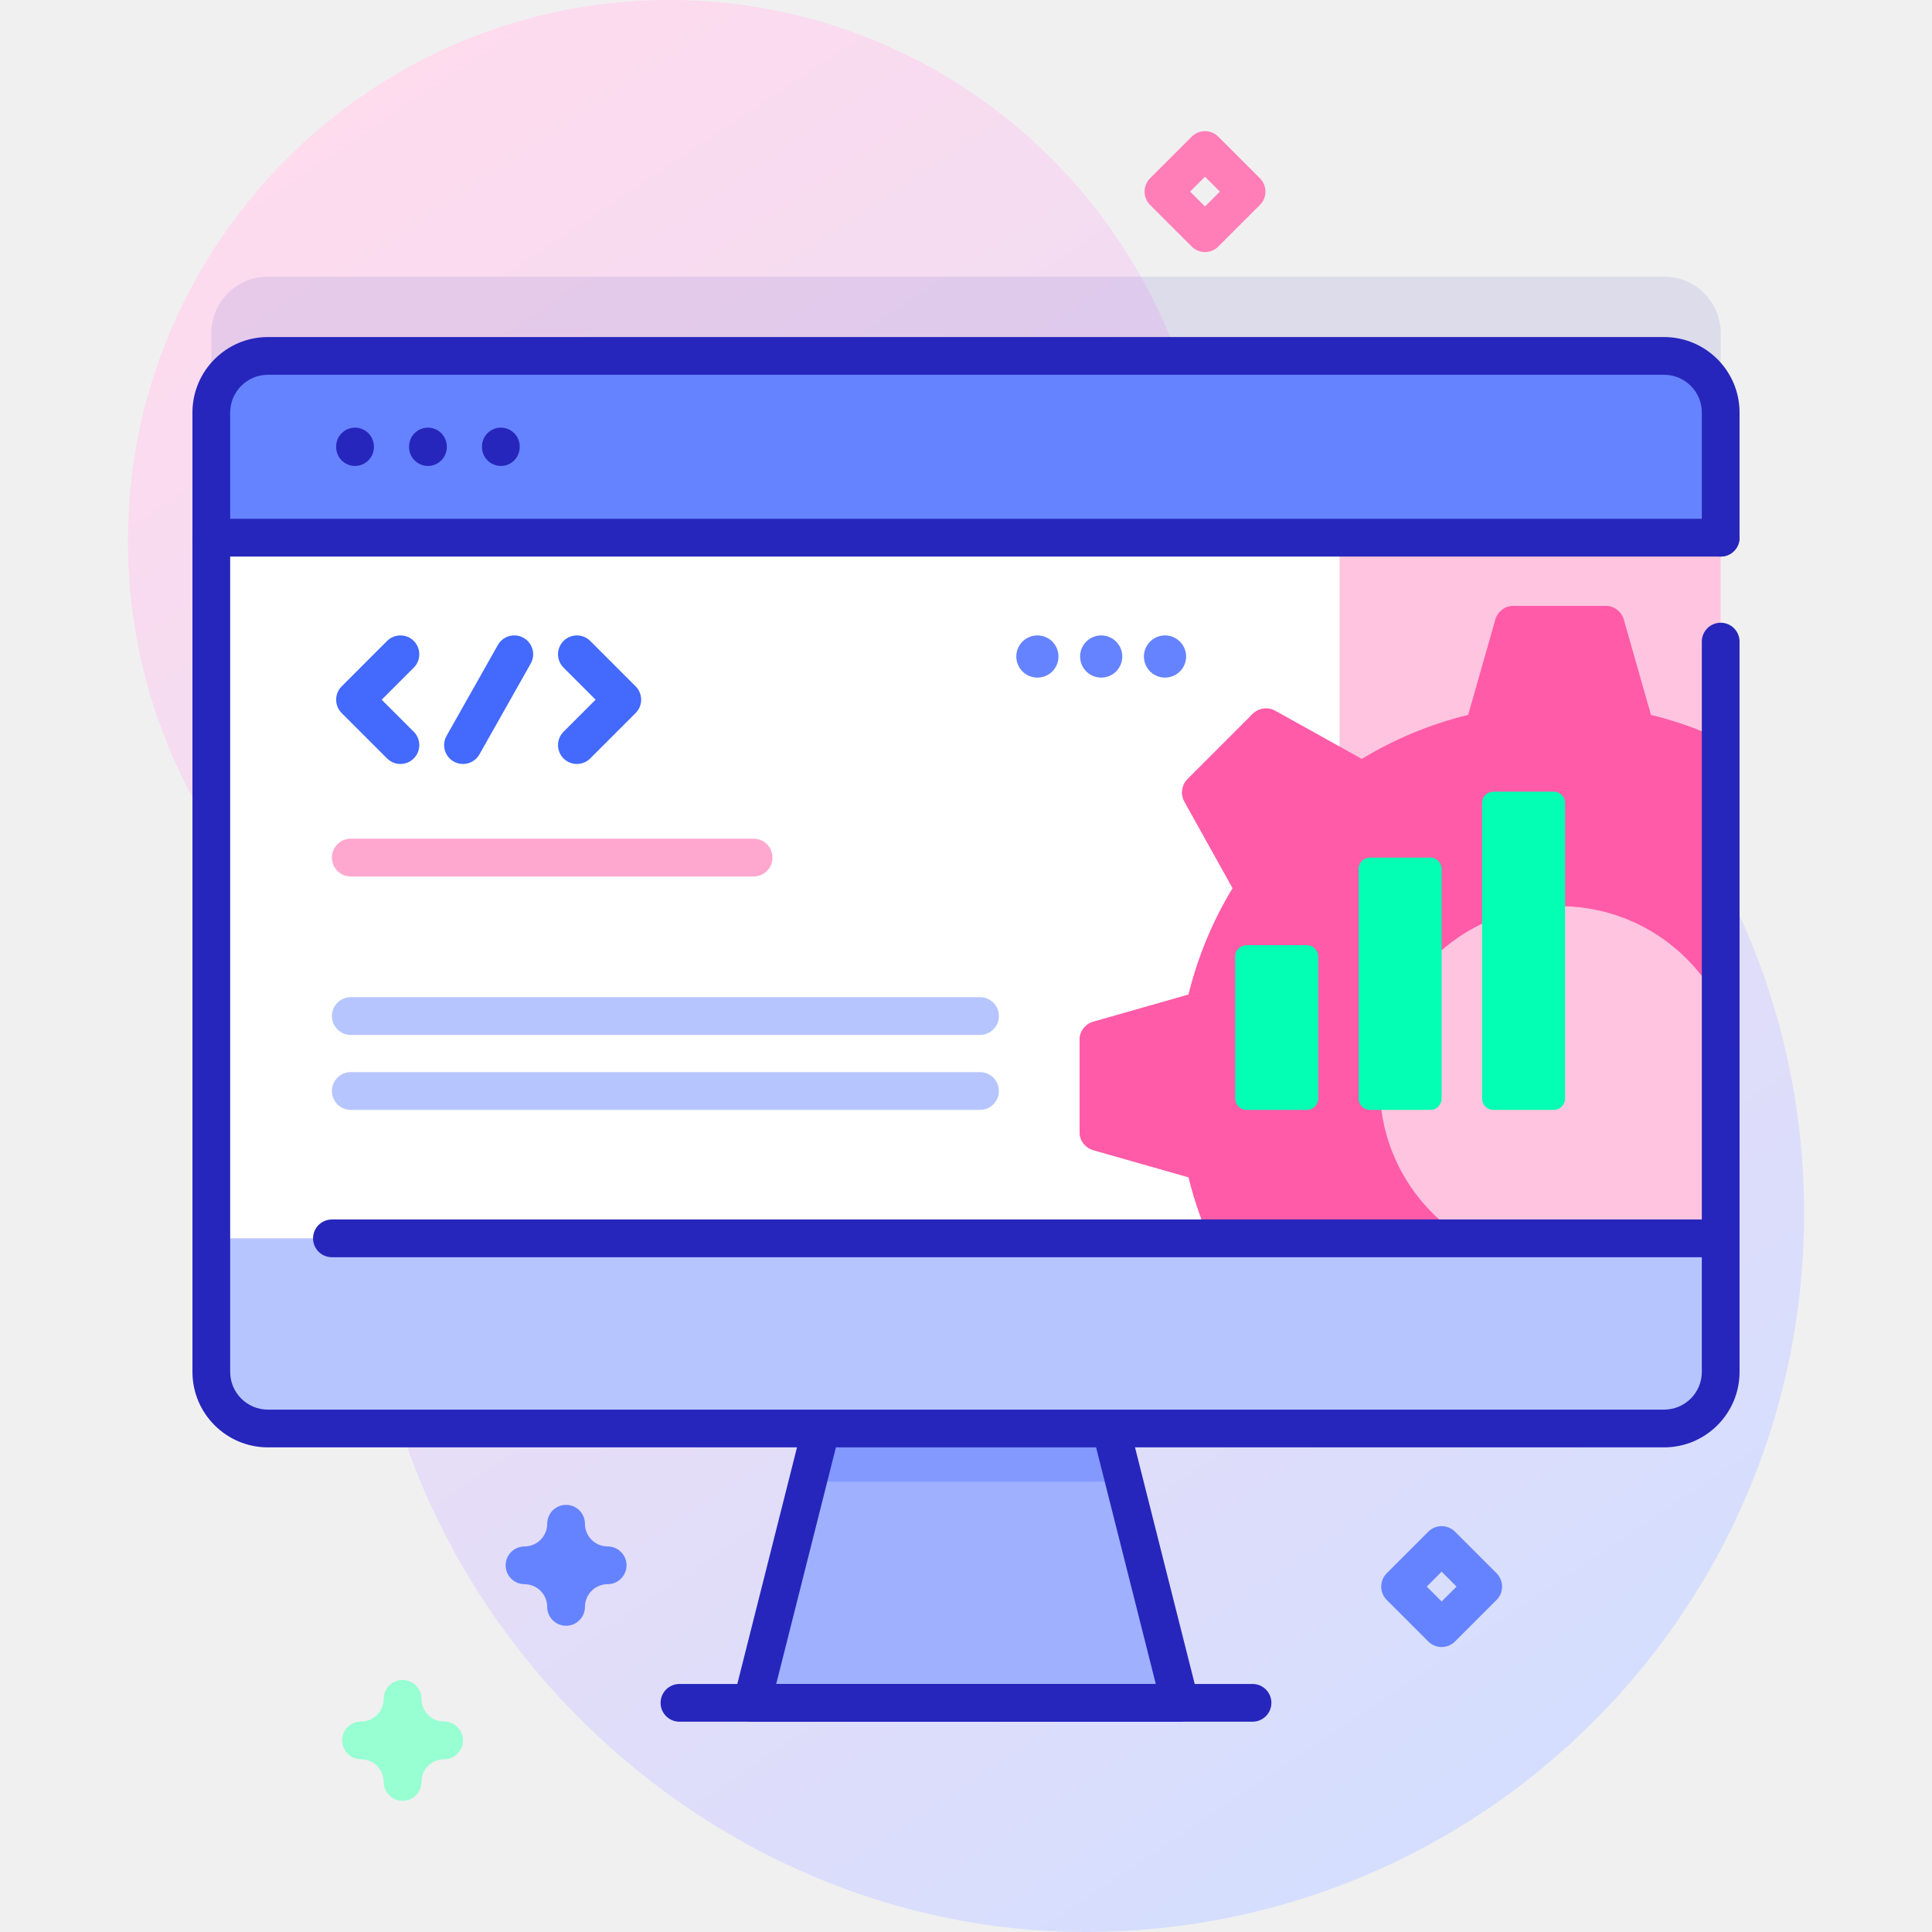
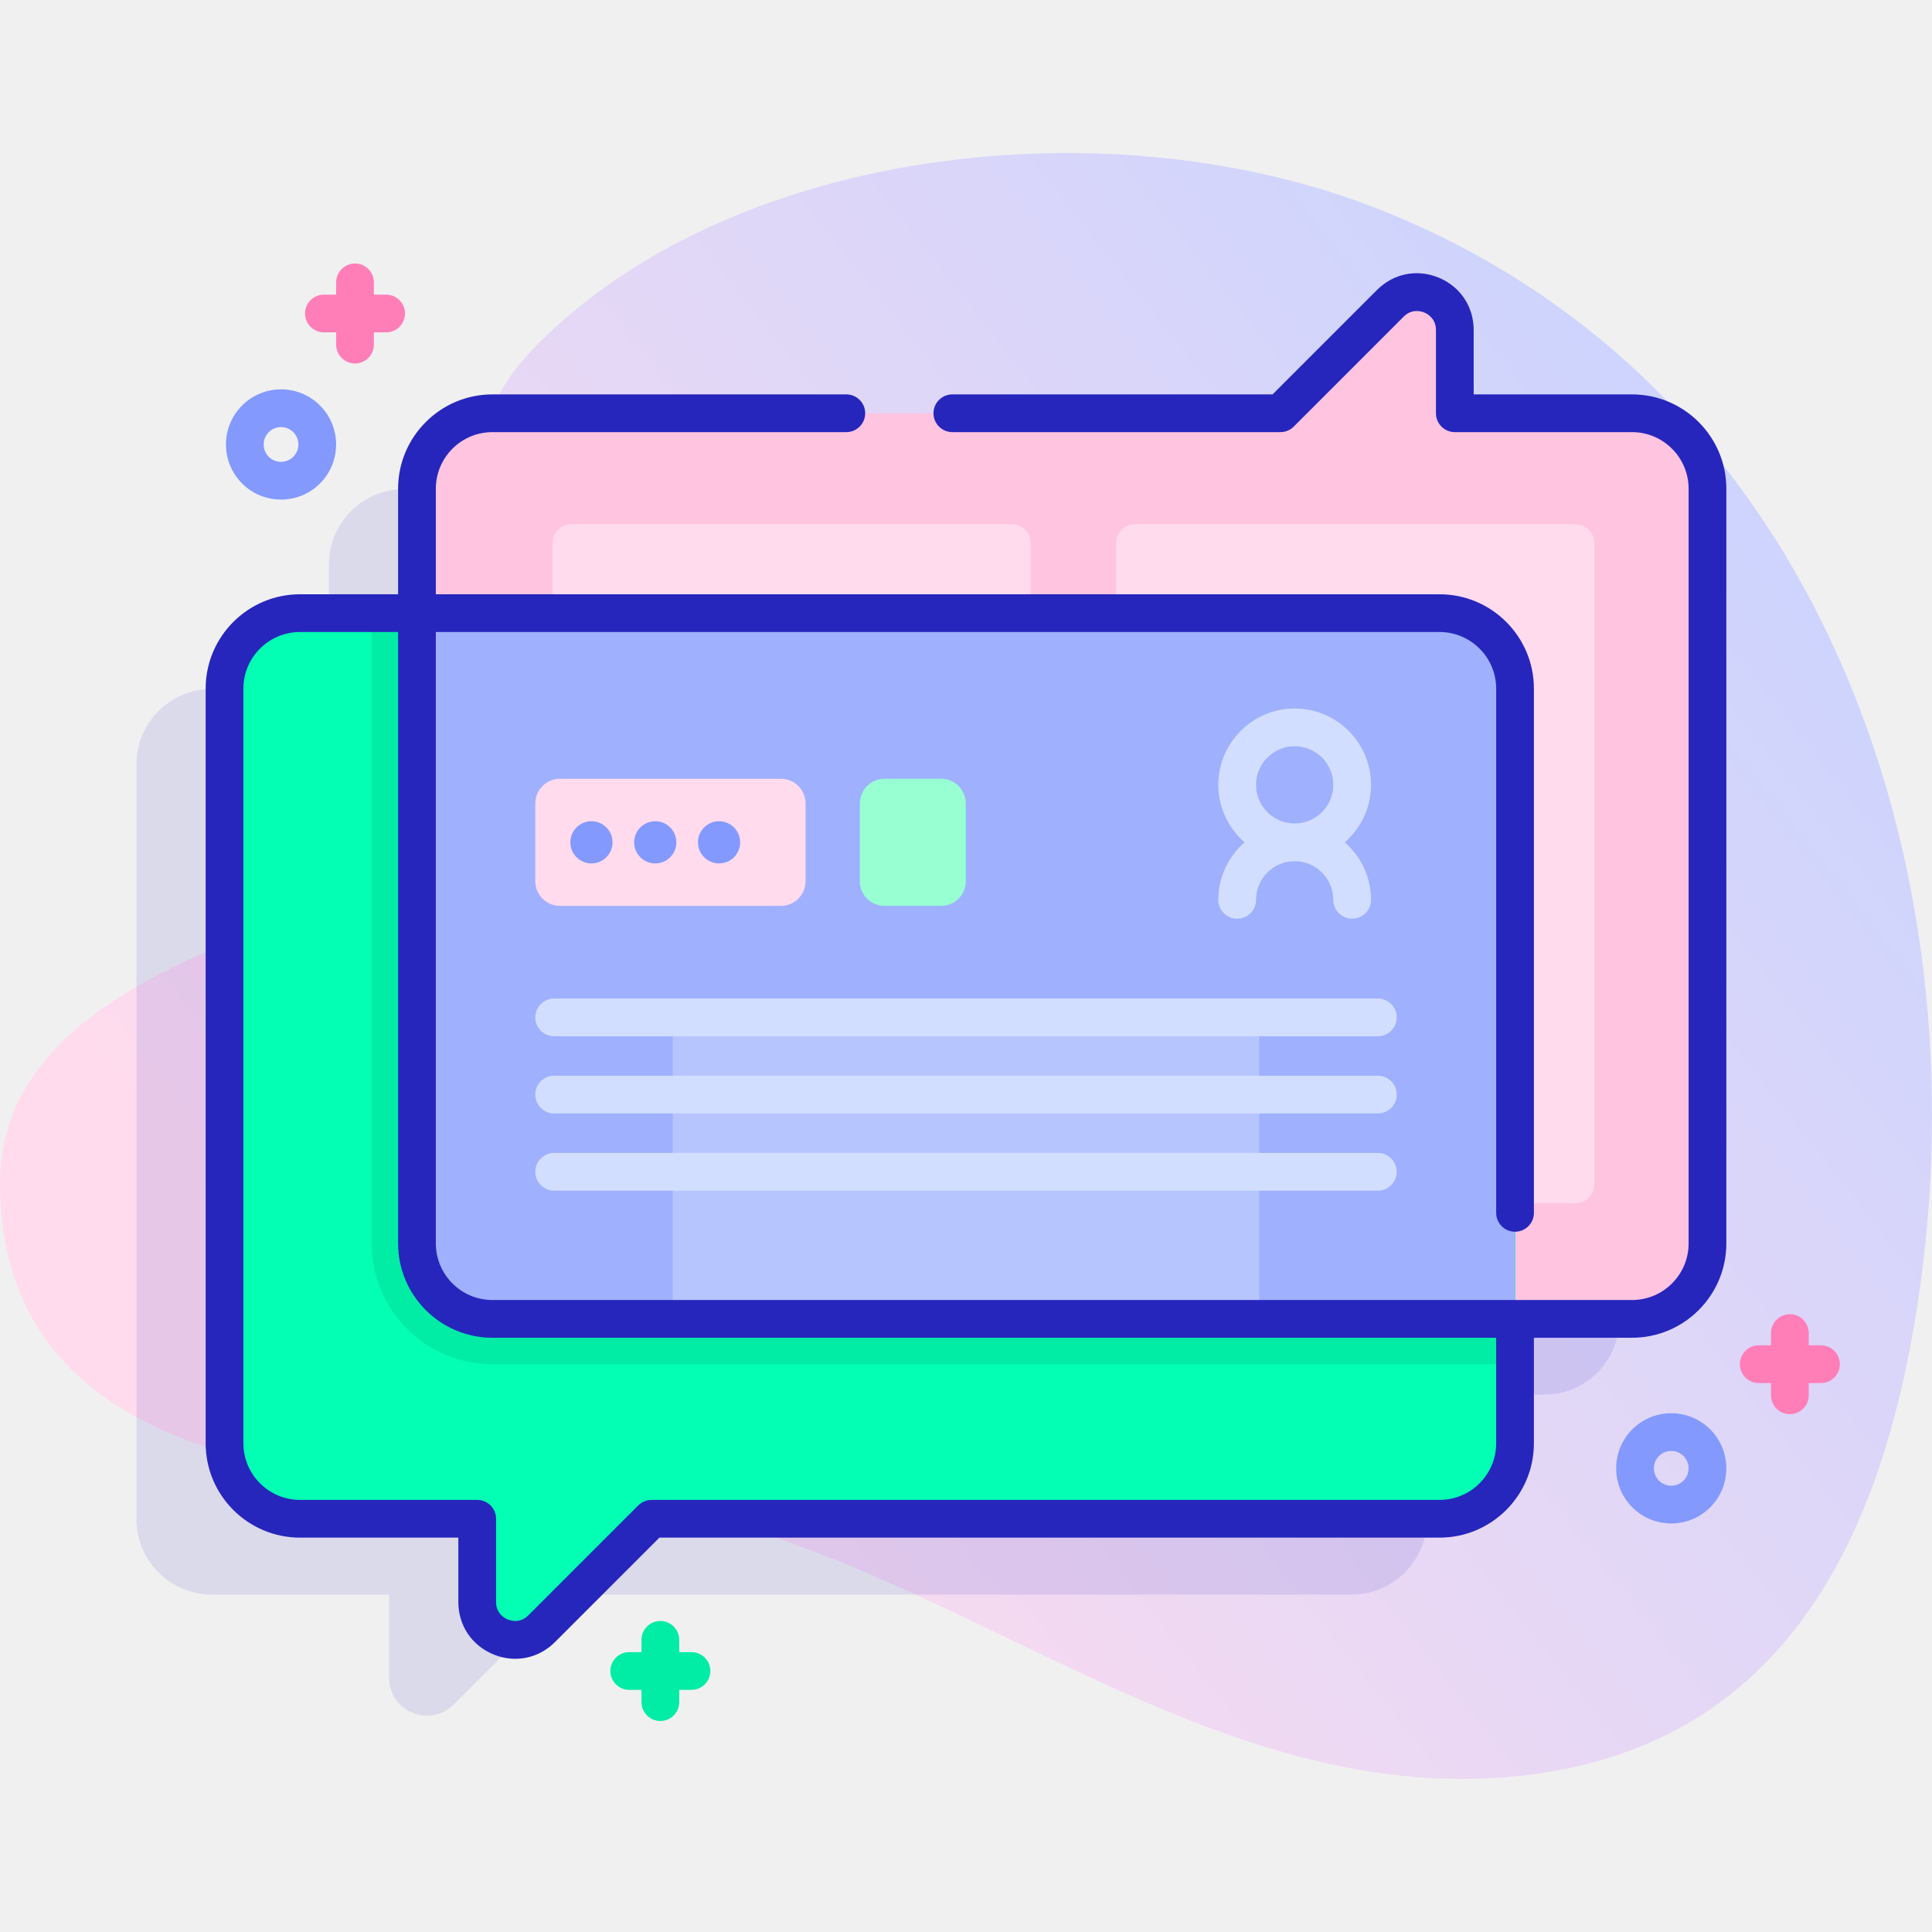
- <svg xmlns="http://www.w3.org/2000/svg" width="200" height="200" viewBox="0 0 200 200" fill="none">
-   <path d="M121.123 34.903C112.752 14.33 92.502 -0.145 68.886 0.001C38.76 0.187 13.989 24.487 13.259 54.605C12.898 69.464 18.328 83.051 27.452 93.27C34.725 101.417 38.375 112.147 38.007 123.062C37.958 124.513 37.95 125.975 37.986 127.445C38.949 167.055 72.786 200.024 112.407 200C153.475 199.975 186.759 166.676 186.759 125.603C186.759 95.496 168.874 69.568 143.15 57.859C133.124 53.296 125.275 45.107 121.123 34.903Z" fill="url(#paint0_linear)" />
-   <path opacity="0.1" d="M178.125 34.499V133.815C178.125 137.05 175.5 139.675 172.266 139.675H27.734C24.5 139.675 21.875 137.05 21.875 133.815V34.499C21.875 31.264 24.5 28.639 27.734 28.639H172.266C175.5 28.639 178.125 31.264 178.125 34.499Z" fill="#2626BC" />
-   <path d="M124.741 26.092C124.223 26.092 123.726 25.886 123.36 25.52L119.056 21.216C118.293 20.453 118.293 19.217 119.056 18.454L123.36 14.15C123.726 13.784 124.223 13.579 124.741 13.579C125.259 13.579 125.756 13.784 126.122 14.15L130.426 18.454C130.792 18.821 130.998 19.317 130.998 19.835C130.998 20.354 130.793 20.85 130.426 21.217L126.122 25.521C125.756 25.886 125.259 26.092 124.741 26.092ZM123.2 19.835L124.741 21.377L126.283 19.835L124.741 18.293L123.2 19.835Z" fill="#FF7EB8" />
-   <path d="M149.238 170.5C148.72 170.5 148.223 170.294 147.857 169.928L143.553 165.624C142.791 164.861 142.791 163.624 143.553 162.862L147.857 158.558C148.62 157.796 149.856 157.796 150.619 158.558L154.923 162.862C155.29 163.228 155.496 163.725 155.496 164.243C155.496 164.762 155.29 165.258 154.923 165.624L150.619 169.928C150.253 170.294 149.756 170.5 149.238 170.5ZM147.697 164.243L149.238 165.785L150.78 164.243L149.238 162.701L147.697 164.243Z" fill="#6583FE" />
-   <path d="M41.673 186.422C40.594 186.422 39.72 185.547 39.72 184.469C39.72 183.173 38.666 182.118 37.369 182.118C36.29 182.118 35.416 181.243 35.416 180.165C35.416 179.086 36.29 178.212 37.369 178.212C38.665 178.212 39.72 177.157 39.72 175.861C39.72 174.782 40.594 173.908 41.673 173.908C42.752 173.908 43.627 174.782 43.627 175.861C43.627 177.157 44.681 178.212 45.977 178.212C47.056 178.212 47.931 179.086 47.931 180.165C47.931 181.243 47.056 182.118 45.977 182.118C44.681 182.118 43.627 183.173 43.627 184.469C43.627 185.547 42.752 186.422 41.673 186.422Z" fill="#97FFD2" />
-   <path d="M58.6 168.298C57.521 168.298 56.647 167.423 56.647 166.344C56.647 165.048 55.593 163.994 54.296 163.994C53.217 163.994 52.343 163.119 52.343 162.04C52.343 160.962 53.217 160.087 54.296 160.087C55.592 160.087 56.647 159.033 56.647 157.737C56.647 156.658 57.521 155.783 58.6 155.783C59.679 155.783 60.553 156.658 60.553 157.737C60.553 159.033 61.608 160.087 62.904 160.087C63.983 160.087 64.858 160.962 64.858 162.04C64.858 163.119 63.983 163.994 62.904 163.994C61.608 163.994 60.553 165.048 60.553 166.344C60.553 167.423 59.679 168.298 58.6 168.298Z" fill="#6583FE" />
-   <path d="M122.152 176.279H77.847L83.621 153.387L86.707 141.16H113.292L116.378 153.387L122.152 176.279Z" fill="#9FB0FE" />
-   <path d="M116.378 153.387H83.621L86.707 141.16H113.292L116.378 153.387Z" fill="#8399FE" />
-   <path d="M122.154 178.23H77.846C77.244 178.23 76.675 177.952 76.305 177.477C75.936 177.002 75.805 176.383 75.953 175.799L82.926 148.164C83.19 147.118 84.252 146.485 85.298 146.748C86.343 147.012 86.977 148.074 86.713 149.12L80.353 174.323H119.647L113.231 148.895C112.967 147.849 113.601 146.787 114.646 146.523C115.694 146.26 116.754 146.893 117.018 147.939L124.048 175.799C124.195 176.383 124.065 177.002 123.695 177.477C123.325 177.952 122.756 178.23 122.154 178.23Z" fill="#2626BC" />
-   <path d="M178.125 42.702V142.018C178.125 145.253 175.5 147.878 172.266 147.878H27.734C24.5 147.878 21.875 145.253 21.875 142.018V42.702C21.875 39.468 24.5 36.843 27.734 36.843H172.266C175.5 36.843 178.125 39.468 178.125 42.702Z" fill="white" />
-   <path d="M172.266 36.843H138.672V147.878H172.266C175.5 147.878 178.125 145.253 178.125 142.018V42.702C178.125 39.468 175.5 36.843 172.266 36.843Z" fill="#FFC4DF" />
-   <path d="M170.898 74.01L168.09 64.147C167.852 63.307 167.082 62.725 166.211 62.725H156.68C155.809 62.725 155.039 63.307 154.801 64.147L151.992 74.01C148.055 74.975 144.348 76.526 140.973 78.573L132.012 73.585C131.25 73.159 130.297 73.292 129.68 73.909L122.941 80.651C122.324 81.268 122.191 82.218 122.613 82.983L127.605 91.944C125.559 95.319 124.004 99.026 123.039 102.96L113.176 105.772C112.336 106.011 111.758 106.776 111.758 107.651V117.182C111.758 118.053 112.336 118.819 113.176 119.061L123.039 121.87C123.7 124.569 124.643 127.159 125.829 129.608H154.289C147.557 126.803 142.824 120.165 142.824 112.417C142.824 102.132 151.16 93.796 161.445 93.796C168.754 93.796 175.074 98.003 178.125 104.128V76.55C175.828 75.479 173.41 74.628 170.898 74.01Z" fill="#FF7EB8" />
-   <path d="M170.898 74.01L168.09 64.147C167.852 63.307 167.082 62.725 166.211 62.725H156.68C155.809 62.725 155.039 63.307 154.801 64.147L151.992 74.01C148.055 74.975 144.348 76.526 140.973 78.573L132.012 73.585C131.25 73.159 130.297 73.292 129.68 73.909L122.941 80.651C122.324 81.268 122.191 82.218 122.613 82.983L127.605 91.944C125.559 95.319 124.004 99.026 123.039 102.96L113.176 105.772C112.336 106.011 111.758 106.776 111.758 107.651V117.182C111.758 118.053 112.336 118.819 113.176 119.061L123.039 121.87C123.7 124.569 124.643 127.159 125.829 129.608H154.289C147.557 126.803 142.824 120.165 142.824 112.417C142.824 102.132 151.16 93.796 161.445 93.796C168.754 93.796 175.074 98.003 178.125 104.128V76.55C175.828 75.479 173.41 74.628 170.898 74.01Z" fill="#FF5BA8" />
-   <path d="M178.125 55.66V42.703C178.125 39.467 175.502 36.844 172.266 36.844H27.734C24.498 36.844 21.875 39.467 21.875 42.703V55.66H178.125Z" fill="#6583FE" />
-   <path d="M178.125 57.614H21.875C20.796 57.614 19.922 56.739 19.922 55.66C19.922 54.582 20.796 53.707 21.875 53.707H178.125C179.204 53.707 180.078 54.582 180.078 55.66C180.078 56.739 179.204 57.614 178.125 57.614Z" fill="#2626BC" />
-   <path d="M21.875 128.194V142.019C21.875 145.255 24.498 147.878 27.734 147.878H172.265C175.501 147.878 178.125 145.255 178.125 142.019V128.194H21.875Z" fill="#B7C5FF" />
-   <path d="M177.909 130.147H34.359C33.28 130.147 32.406 129.273 32.406 128.194C32.406 127.116 33.28 126.241 34.359 126.241H177.909C178.988 126.241 179.862 127.116 179.862 128.194C179.862 129.273 178.988 130.147 177.909 130.147Z" fill="#2626BC" />
-   <path d="M129.662 178.23H70.338C69.259 178.23 68.385 177.355 68.385 176.276C68.385 175.198 69.259 174.323 70.338 174.323H129.661C130.74 174.323 131.614 175.198 131.614 176.276C131.614 177.355 130.74 178.23 129.662 178.23Z" fill="#2626BC" />
-   <path d="M36.751 48.234C35.672 48.234 34.798 47.359 34.798 46.281V46.224C34.798 45.145 35.672 44.271 36.751 44.271C37.83 44.271 38.704 45.145 38.704 46.224V46.281C38.704 47.359 37.83 48.234 36.751 48.234Z" fill="#2626BC" />
-   <path d="M44.3 48.234C43.221 48.234 42.346 47.359 42.346 46.281V46.224C42.346 45.145 43.221 44.271 44.3 44.271C45.379 44.271 46.253 45.145 46.253 46.224V46.281C46.253 47.359 45.379 48.234 44.3 48.234Z" fill="#2626BC" />
-   <path d="M51.848 48.234C50.769 48.234 49.895 47.359 49.895 46.281V46.224C49.895 45.145 50.769 44.271 51.848 44.271C52.927 44.271 53.801 45.145 53.801 46.224V46.281C53.801 47.359 52.927 48.234 51.848 48.234Z" fill="#2626BC" />
-   <path d="M172.266 149.831H27.734C23.427 149.831 19.922 146.326 19.922 142.018V42.703C19.922 38.395 23.427 34.891 27.734 34.891H172.266C176.573 34.891 180.078 38.395 180.078 42.703V55.66C180.078 56.739 179.204 57.614 178.125 57.614C177.046 57.614 176.172 56.739 176.172 55.66V42.703C176.172 40.549 174.42 38.797 172.266 38.797H27.734C25.581 38.797 23.828 40.549 23.828 42.703V142.019C23.828 144.173 25.581 145.925 27.734 145.925H172.266C174.42 145.925 176.172 144.173 176.172 142.019V66.419C176.172 65.34 177.046 64.466 178.125 64.466C179.204 64.466 180.078 65.34 180.078 66.419V142.019C180.078 146.326 176.573 149.831 172.266 149.831Z" fill="#2626BC" />
-   <path d="M101.449 107.137H36.315C35.235 107.137 34.359 106.261 34.359 105.181C34.359 104.1 35.235 103.224 36.315 103.224H101.449C102.529 103.224 103.405 104.1 103.405 105.181C103.405 106.261 102.529 107.137 101.449 107.137Z" fill="#B7C5FF" />
-   <path d="M78.011 90.734H36.315C35.235 90.734 34.359 89.858 34.359 88.778C34.359 87.697 35.235 86.821 36.315 86.821H78.011C79.092 86.821 79.968 87.697 79.968 88.778C79.968 89.858 79.092 90.734 78.011 90.734Z" fill="#FFA8CF" />
-   <path d="M101.449 114.897H36.315C35.235 114.897 34.359 114.021 34.359 112.941C34.359 111.86 35.235 110.985 36.315 110.985H101.449C102.529 110.985 103.405 111.86 103.405 112.941C103.405 114.021 102.529 114.897 101.449 114.897Z" fill="#B7C5FF" />
-   <path d="M41.452 79.087C40.952 79.087 40.452 78.896 40.071 78.515L35.37 73.814C34.607 73.051 34.607 71.814 35.37 71.052L40.071 66.35C40.833 65.588 42.071 65.588 42.833 66.35C43.596 67.113 43.596 68.35 42.833 69.112L39.513 72.433L42.833 75.753C43.596 76.516 43.596 77.753 42.833 78.515C42.452 78.896 41.952 79.087 41.452 79.087Z" fill="#4369FD" />
-   <path d="M59.718 79.087C59.219 79.087 58.718 78.896 58.337 78.515C57.575 77.752 57.575 76.515 58.337 75.753L61.657 72.432L58.337 69.112C57.575 68.349 57.575 67.112 58.337 66.35C59.1 65.587 60.337 65.587 61.099 66.35L65.8 71.051C66.563 71.814 66.563 73.051 65.8 73.813L61.099 78.514C60.718 78.896 60.218 79.087 59.718 79.087Z" fill="#4369FD" />
-   <path d="M47.928 79.087C47.603 79.087 47.273 79.006 46.97 78.834C46.031 78.304 45.699 77.112 46.23 76.173L51.539 66.771C52.069 65.832 53.261 65.5 54.2 66.03C55.139 66.56 55.471 67.752 54.941 68.691L49.631 78.094C49.272 78.73 48.61 79.087 47.928 79.087Z" fill="#4369FD" />
-   <path d="M148.066 114.897H141.816C141.169 114.897 140.645 114.373 140.645 113.725V89.95C140.645 89.302 141.169 88.778 141.816 88.778H148.066C148.714 88.778 149.238 89.302 149.238 89.95V113.725C149.238 114.373 148.714 114.897 148.066 114.897Z" fill="#02FFB3" />
-   <path d="M135.288 114.897H129.038C128.391 114.897 127.866 114.373 127.866 113.725V99.016C127.866 98.368 128.391 97.844 129.038 97.844H135.288C135.935 97.844 136.46 98.368 136.46 99.016V113.725C136.46 114.373 135.935 114.897 135.288 114.897Z" fill="#02FFB3" />
-   <path d="M160.845 114.897H154.595C153.948 114.897 153.423 114.373 153.423 113.725V83.124C153.423 82.477 153.948 81.952 154.595 81.952H160.845C161.492 81.952 162.017 82.477 162.017 83.124V113.725C162.017 114.373 161.492 114.897 160.845 114.897Z" fill="#02FFB3" />
-   <path d="M120.602 70.145C121.808 70.145 122.786 69.167 122.786 67.961C122.786 66.755 121.808 65.778 120.602 65.778C119.396 65.778 118.418 66.755 118.418 67.961C118.418 69.167 119.396 70.145 120.602 70.145Z" fill="#6583FE" />
-   <path d="M113.996 70.145C115.202 70.145 116.18 69.167 116.18 67.961C116.18 66.755 115.202 65.778 113.996 65.778C112.79 65.778 111.812 66.755 111.812 67.961C111.812 69.167 112.79 70.145 113.996 70.145Z" fill="#6583FE" />
-   <path d="M107.391 70.145C108.597 70.145 109.574 69.167 109.574 67.961C109.574 66.755 108.597 65.778 107.391 65.778C106.185 65.778 105.207 66.755 105.207 67.961C105.207 69.167 106.185 70.145 107.391 70.145Z" fill="#6583FE" />
-   <defs>
-     <linearGradient id="paint0_linear" x1="26.803" y1="-2.422" x2="160.982" y2="197.888" gradientUnits="userSpaceOnUse">
-       <stop offset="0.049" stop-color="#FFDBED" />
-       <stop offset="0.999" stop-color="#D2DEFF" />
-     </linearGradient>
-   </defs>
+ <svg xmlns="http://www.w3.org/2000/svg" id="Capa_1" enable-background="new 0 0 512 512" height="512" viewBox="0 0 512 512" width="512">
+   <linearGradient id="SVGID_1_" gradientUnits="userSpaceOnUse" x1="513.711" x2="123.731" y1="100.614" y2="409.599">
+     <stop offset="0" stop-color="#c7d3ff" />
+     <stop offset=".593" stop-color="#e7d8f5" />
+     <stop offset=".997" stop-color="#ffdbed" />
+   </linearGradient>
+   <path d="m364.823 55.215c-69.098-27.035-164.784-16.764-217.662 31.51-37.336 34.085-8.439 43.8 17.016 106.17 18.423 45.14-164.177 38.927-164.177 120.495 0 94.299 132.251 76.424 181.329 87.218 75.036 16.504 140.496 78.242 220.668 70.103 69.795-7.086 96.403-61.855 106.109-124.642 18.082-116.976-26.329-245.094-143.283-290.854z" fill="url(#SVGID_1_)" />
+   <path d="m409.167 129.606h-46.96v-22.08c0-8.91-10.78-13.37-17.08-7.07l-29.14 29.15h-208.82c-11.05 0-20 8.95-20 20v32.972h-31c-11.05 0-20 8.95-20 20v200c0 11.04 8.95 20 20 20h46.96v22.07c0 8.91 10.78 13.37 17.08 7.07l29.14-29.14h208.82c11.05 0 20-8.96 20-20v-32.972h31c11.05 0 20-8.96 20-20v-200c0-11.05-8.95-20-20-20z" fill="#2626bc" opacity=".11" />
+   <path d="m452.5 129.518v200c0 11.04-8.95 20-20 20h-302c-11.05 0-20-8.96-20-20v-200c0-11.05 8.95-20 20-20h208.82l29.14-29.15c6.3-6.3 17.08-1.84 17.08 7.07v22.08h46.96c11.05 0 20 8.95 20 20z" fill="#ffc4df" />
+   <path d="m295.813 313.906v-170c0-2.761 2.239-5 5-5h116.687c2.761 0 5 2.239 5 5v170c0 2.761-2.239 5-5 5h-116.687c-2.761 0-5-2.238-5-5z" fill="#ffdbed" />
+   <path d="m146.446 313.906v-170c0-2.761 2.239-5 5-5h116.687c2.761 0 5 2.239 5 5v170c0 2.761-2.239 5-5 5h-116.687c-2.761 0-5-2.238-5-5z" fill="#ffdbed" />
+   <path d="m401.5 182.49v200c0 11.04-8.95 20-20 20h-208.82l-29.14 29.14c-6.3 6.3-17.08 1.84-17.08-7.07v-22.07h-46.96c-11.05 0-20-8.96-20-20v-200c0-11.05 8.95-20 20-20h302c11.05 0 20 8.95 20 20z" fill="#02ffb3" />
+   <path d="m401.5 182.49v179.03h-271c-17.64 0-32-14.35-32-32v-167.03h283c11.05 0 20 8.95 20 20z" fill="#01eca5" />
+   <path d="m401.5 182.49v167.03h-271c-11.05 0-20-8.96-20-20v-167.03h271c11.05 0 20 8.95 20 20z" fill="#9fb0fe" />
+   <path d="m178.283 266.581h155.434v82.937h-155.434z" fill="#b7c5ff" />
+   <g fill="#d2deff">
+     <path d="m365.142 274.619h-218.284c-2.762 0-5-2.239-5-5s2.238-5 5-5h218.284c2.762 0 5 2.239 5 5s-2.238 5-5 5z" />
+     <path d="m365.142 295.079h-218.284c-2.762 0-5-2.239-5-5s2.238-5 5-5h218.284c2.762 0 5 2.239 5 5s-2.238 5-5 5z" />
+     <path d="m365.142 315.539h-218.284c-2.762 0-5-2.239-5-5s2.238-5 5-5h218.284c2.762 0 5 2.239 5 5s-2.238 5-5 5z" />
+   </g>
+   <path d="m206.947 240.066h-58.549c-3.612 0-6.54-2.928-6.54-6.54v-20.601c0-3.612 2.928-6.54 6.54-6.54h58.549c3.612 0 6.54 2.928 6.54 6.54v20.601c.001 3.612-2.928 6.54-6.54 6.54z" fill="#ffdbed" />
+   <path d="m249.407 240.066h-15.009c-3.612 0-6.54-2.928-6.54-6.54v-20.601c0-3.612 2.928-6.54 6.54-6.54h15.009c3.612 0 6.54 2.928 6.54 6.54v20.601c0 3.612-2.928 6.54-6.54 6.54z" fill="#97ffd2" />
+   <circle cx="156.738" cy="223.226" fill="#8399fe" r="5.59" />
+   <circle cx="173.648" cy="223.226" fill="#8399fe" r="5.59" />
+   <circle cx="190.558" cy="223.226" fill="#8399fe" r="5.59" />
+   <path d="m432.5 104.518h-41.96v-17.08c0-6.181-3.548-11.49-9.261-13.856-5.716-2.367-11.982-1.121-16.355 3.251l-27.675 27.685h-84.865c-2.761 0-5 2.239-5 5s2.239 5 5 5h86.937c1.326 0 2.599-.527 3.536-1.465l29.139-29.149c2.195-2.193 4.732-1.384 5.457-1.083.725.3 3.088 1.52 3.088 4.618v22.08c0 2.761 2.239 5 5 5h46.96c8.271 0 15 6.729 15 15v200c0 8.271-6.729 15-15 15h-302c-8.271 0-15-6.729-15-15v-162.03h266c8.271 0 15 6.729 15 15v138.931c0 2.761 2.239 5 5 5s5-2.239 5-5v-138.932c0-13.785-11.215-25-25-25h-266v-27.97c0-8.271 6.729-15 15-15h93.784c2.761 0 5-2.239 5-5s-2.239-5-5-5h-93.785c-13.785 0-25 11.215-25 25v27.97h-26c-13.785 0-25 11.215-25 25v200c0 13.785 11.215 25 25 25h41.964v17.073c0 6.182 3.548 11.492 9.259 13.858 1.915.793 3.89 1.18 5.836 1.18 3.861 0 7.605-1.525 10.512-4.431l27.68-27.68h206.749c13.785 0 25-11.215 25-25v-27.97h26c13.785 0 25-11.215 25-25v-200c0-13.785-11.215-25-25-25zm-36 277.97c0 8.271-6.729 15-15 15h-208.82c-1.326 0-2.598.527-3.536 1.464l-29.144 29.145c-2.193 2.193-4.725 1.384-5.449 1.083-.724-.3-3.086-1.519-3.086-4.619v-22.073c0-2.761-2.239-5-5-5h-46.965c-8.271 0-15-6.729-15-15v-200c0-8.271 6.729-15 15-15h26v162.03c0 13.785 11.215 25 25 25h266z" fill="#2626bc" />
+   <path d="m74.477 132.393c-3.901 0-7.568-1.519-10.326-4.278-5.693-5.693-5.693-14.957 0-20.651 2.758-2.758 6.425-4.277 10.326-4.277 3.9 0 7.568 1.519 10.326 4.278 5.693 5.693 5.693 14.957 0 20.651-2.758 2.758-6.426 4.277-10.326 4.277zm0-19.206c-1.229 0-2.385.479-3.255 1.348-1.794 1.795-1.794 4.715 0 6.509.87.87 2.025 1.349 3.255 1.349 1.229 0 2.385-.479 3.254-1.348 1.794-1.794 1.794-4.714 0-6.509-.869-.87-2.025-1.349-3.254-1.349z" fill="#8399fe" />
+   <path d="m442.897 403.727c-3.9 0-7.568-1.519-10.326-4.278-5.693-5.693-5.693-14.957 0-20.651 2.758-2.758 6.425-4.277 10.326-4.277s7.568 1.519 10.326 4.278c5.693 5.693 5.693 14.957 0 20.651-2.758 2.758-6.425 4.277-10.326 4.277zm0-19.206c-1.229 0-2.385.479-3.254 1.348-1.794 1.795-1.794 4.715 0 6.509.87.87 2.025 1.349 3.254 1.349s2.385-.479 3.255-1.348c1.794-1.794 1.794-4.714 0-6.509-.87-.87-2.026-1.349-3.255-1.349z" fill="#8399fe" />
+   <path d="m102.333 78.081h-3.25v-3.25c0-2.761-2.239-5-5-5s-5 2.239-5 5v3.25h-3.25c-2.761 0-5 2.239-5 5s2.239 5 5 5h3.25v3.25c0 2.761 2.239 5 5 5s5-2.239 5-5v-3.25h3.25c2.761 0 5-2.239 5-5s-2.238-5-5-5z" fill="#ff7eb8" />
+   <path d="m482.583 356.52h-3.25v-3.25c0-2.761-2.239-5-5-5s-5 2.239-5 5v3.25h-3.25c-2.761 0-5 2.239-5 5s2.239 5 5 5h3.25v3.25c0 2.761 2.239 5 5 5s5-2.239 5-5v-3.25h3.25c2.761 0 5-2.239 5-5s-2.238-5-5-5z" fill="#ff7eb8" />
+   <path d="m183.25 437.83h-3.25v-3.25c0-2.761-2.239-5-5-5s-5 2.239-5 5v3.25h-3.25c-2.761 0-5 2.239-5 5s2.239 5 5 5h3.25v3.25c0 2.761 2.239 5 5 5s5-2.239 5-5v-3.25h3.25c2.761 0 5-2.239 5-5s-2.239-5-5-5z" fill="#01eca5" />
+   <path d="m356.375 223.226c4.255-3.712 6.96-9.158 6.96-15.234 0-11.157-9.077-20.234-20.234-20.234s-20.234 9.077-20.234 20.234c0 6.077 2.705 11.522 6.96 15.234-4.255 3.712-6.96 9.158-6.96 15.234 0 2.761 2.239 5 5 5s5-2.239 5-5c0-5.643 4.591-10.234 10.234-10.234s10.234 4.591 10.234 10.234c0 2.761 2.239 5 5 5s5-2.239 5-5c0-6.077-2.705-11.522-6.96-15.234zm-23.509-15.235c0-5.643 4.591-10.234 10.234-10.234s10.234 4.591 10.234 10.234-4.591 10.234-10.234 10.234-10.234-4.591-10.234-10.234z" fill="#d2deff" />
</svg>
